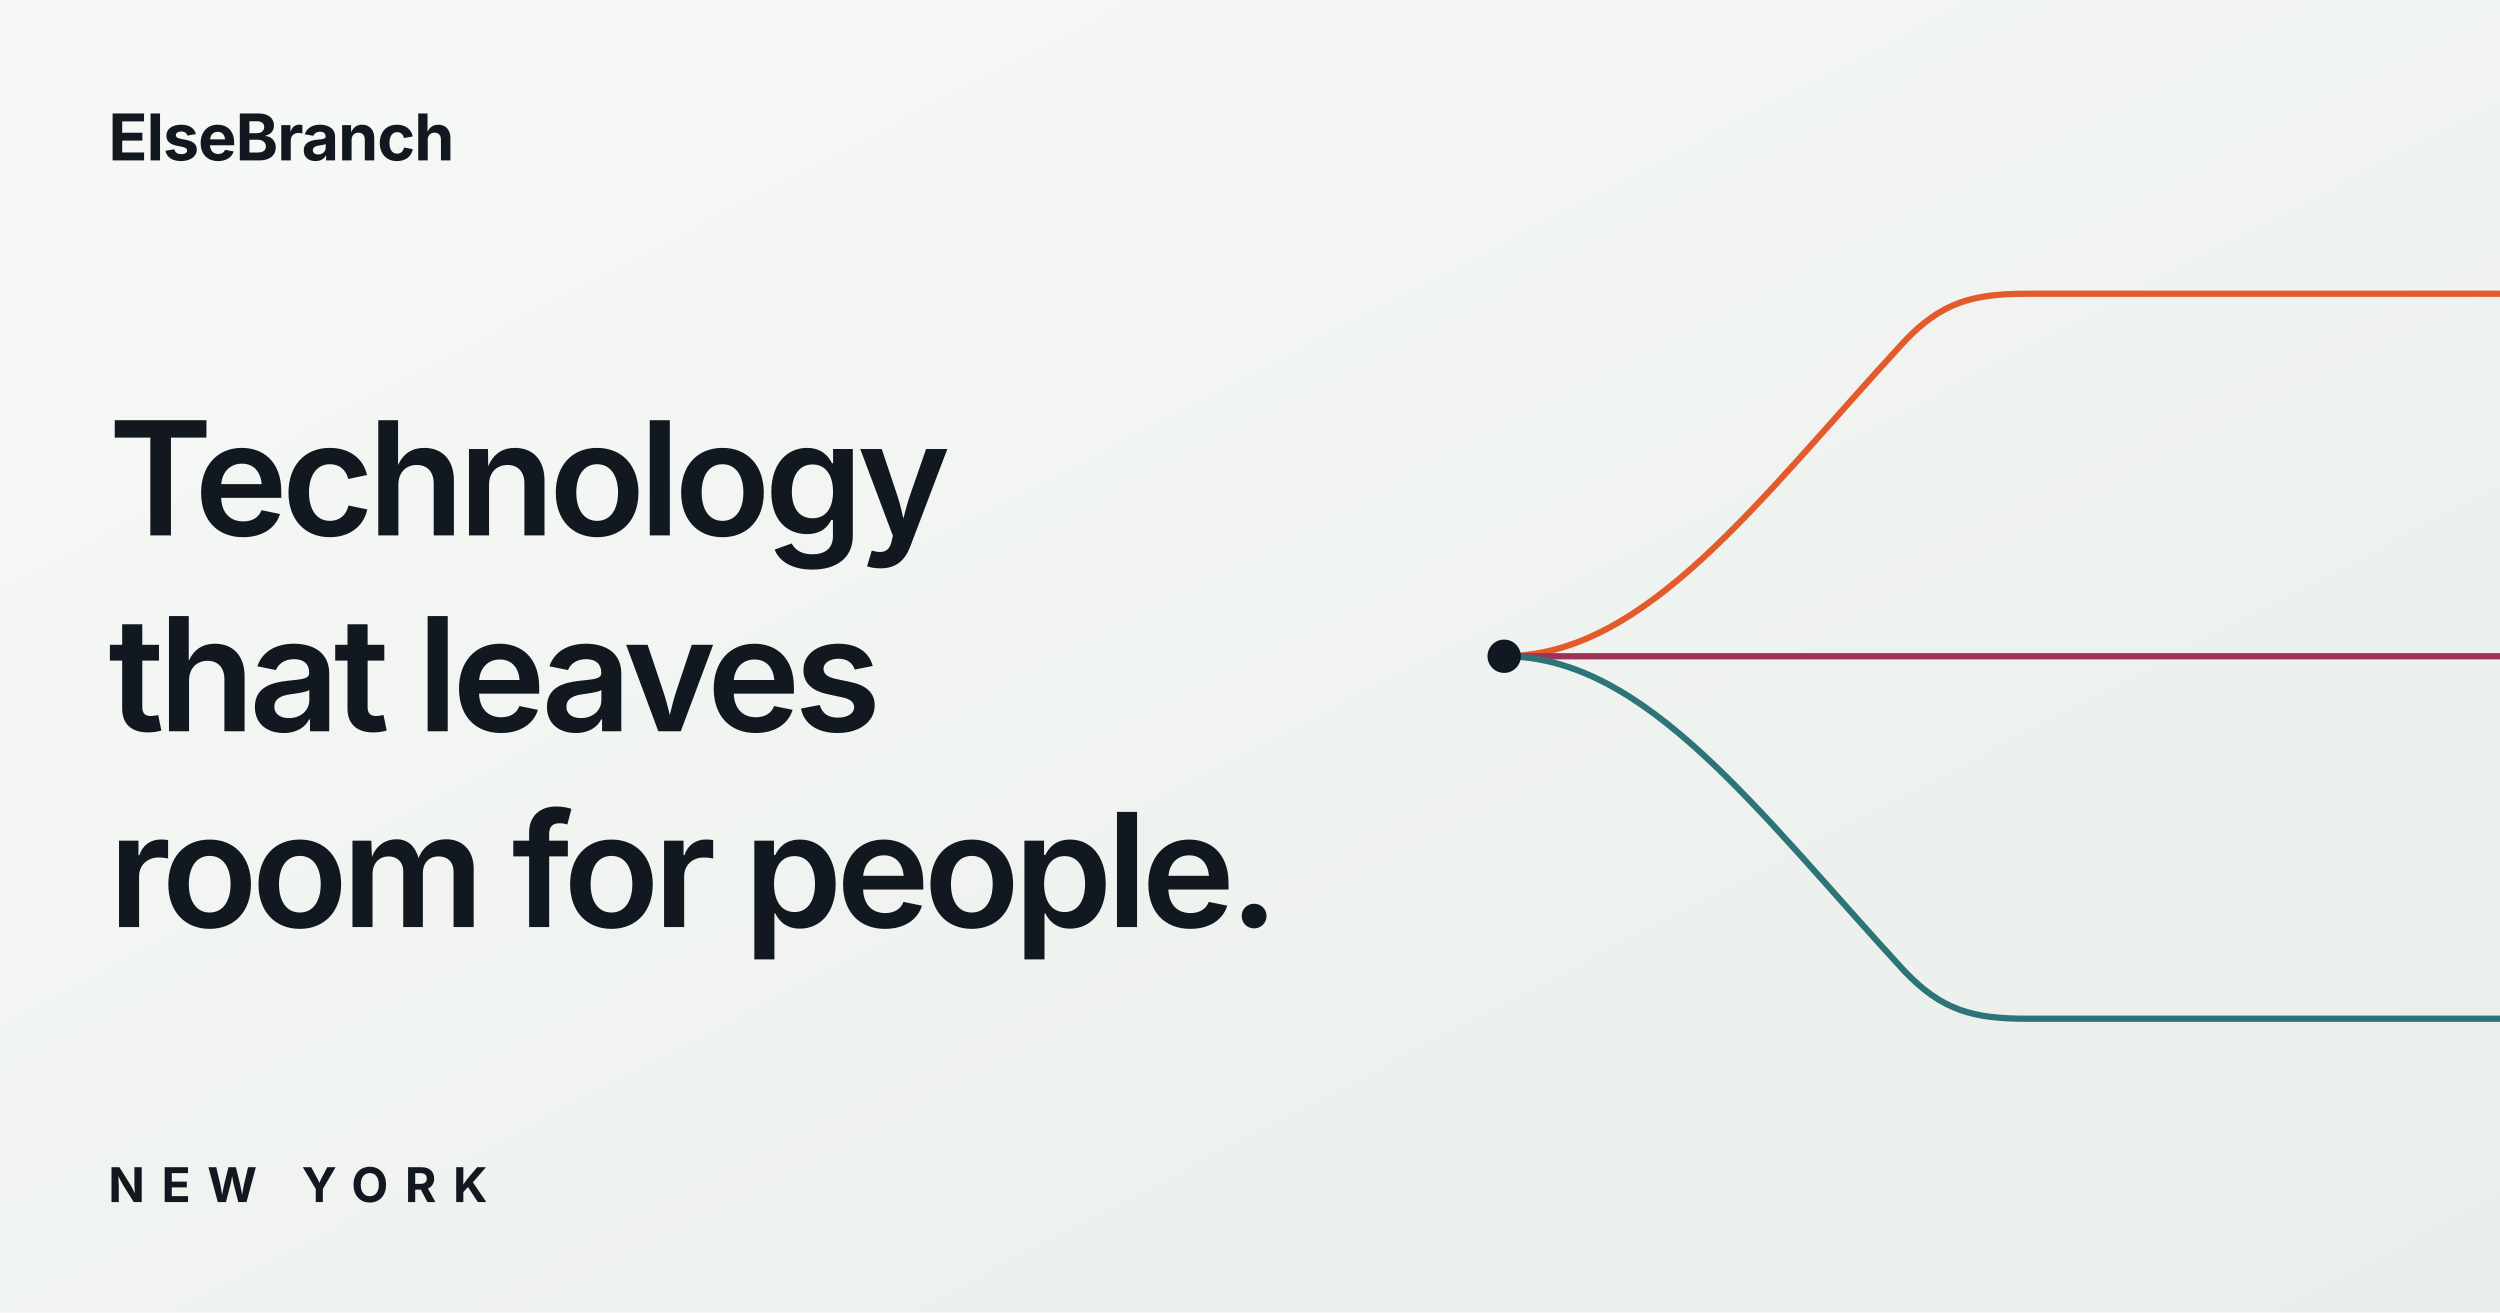
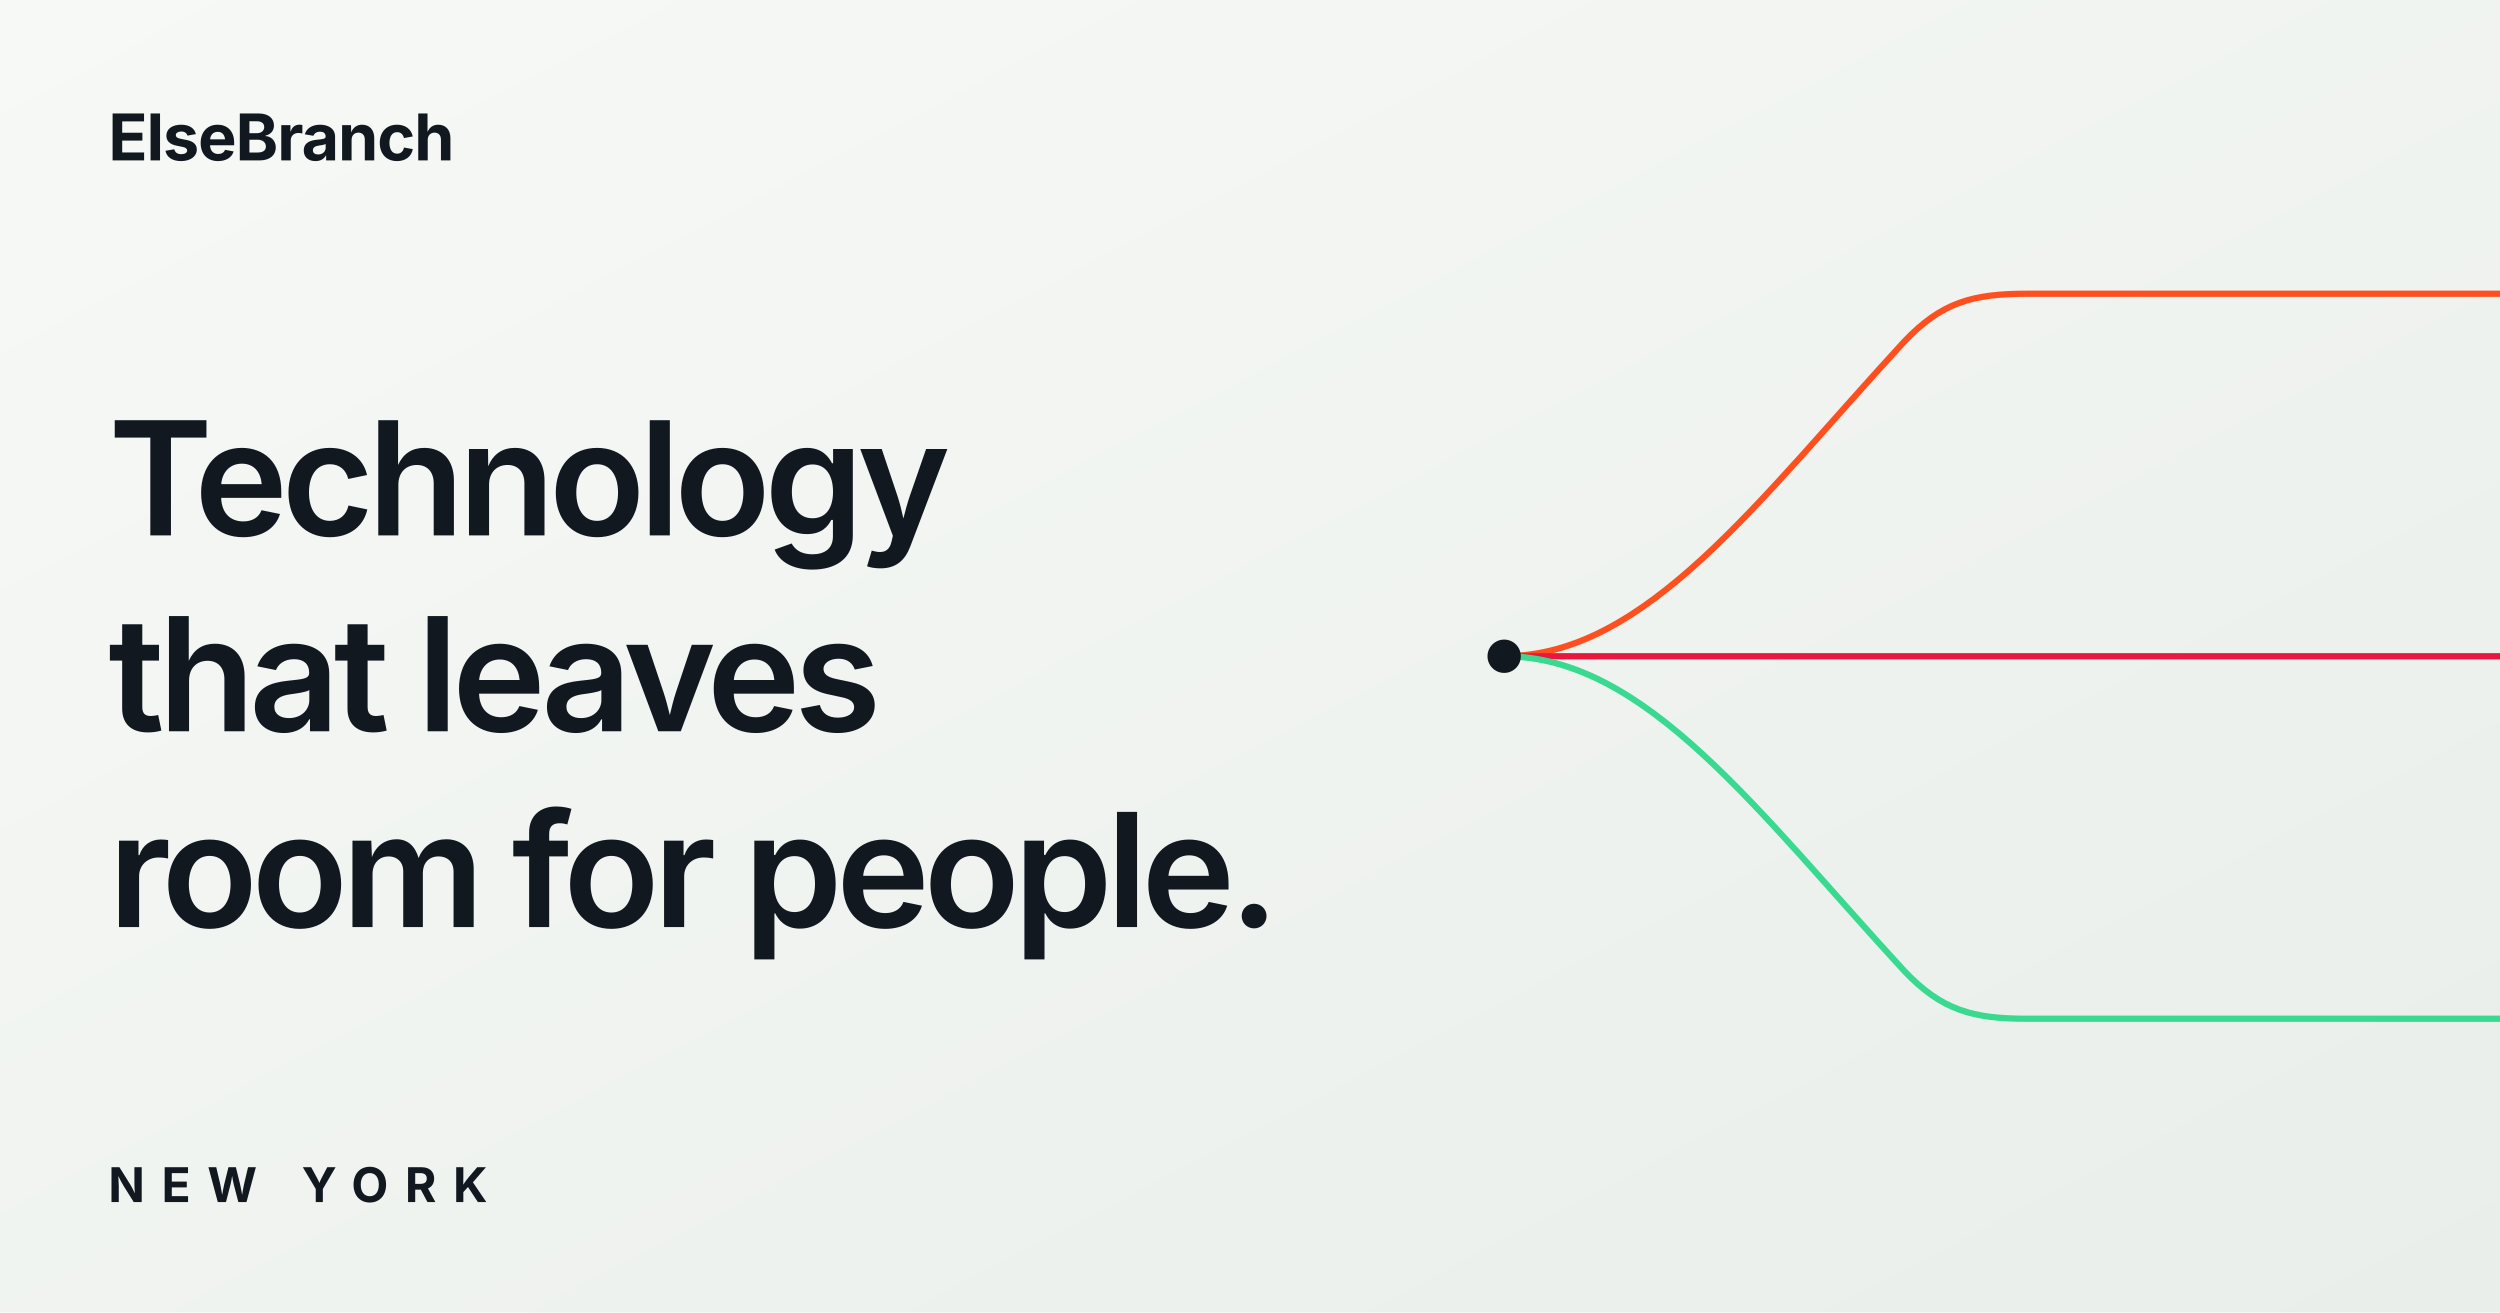
<svg xmlns="http://www.w3.org/2000/svg" width="1200" height="630" viewBox="0 0 1200 630" role="img" aria-labelledby="title description">
  <defs>
    <linearGradient id="paper" x1="0" y1="0" x2="1" y2="1">
      <stop offset="0" stop-color="#F7F9F6" />
      <stop offset="1" stop-color="#E9EEEA" />
    </linearGradient>
  </defs>
  <rect width="1200" height="630" fill="url(#paper)" />
  <g fill="#111820" font-family="Inter, Helvetica Neue, Helvetica, Arial, sans-serif">
    <text x="52" y="77" font-size="31" font-weight="720" letter-spacing="-0.5">ElseBranch</text>
    <text x="52" y="257" font-size="76" font-weight="560" letter-spacing="-3">Technology</text>
    <text x="52" y="351" font-size="76" font-weight="560" letter-spacing="-3">that leaves</text>
    <text x="52" y="445" font-size="76" font-weight="560" letter-spacing="-3">room for people.</text>
    <text x="52" y="577" font-size="23" font-weight="700" letter-spacing="8">NEW YORK</text>
  </g>
  <g fill="none" stroke-linecap="round" stroke-width="3">
-     <path d="M722 315 C790 315 844 240 914 164 C932 145 947 141 973 141 L1200 141" stroke="#E35A2B" />
-     <path d="M722 315 L1200 315" stroke="#9F3157" />
-     <path d="M722 315 C790 315 844 390 914 466 C932 485 947 489 973 489 L1200 489" stroke="#2D7478" />
+     <path d="M722 315 C790 315 844 240 914 164 C932 145 947 141 973 141 L1200 141" stroke="#FF4F1F" />
+     <path d="M722 315 L1200 315" stroke="#E9163D" />
+     <path d="M722 315 C790 315 844 390 914 466 C932 485 947 489 973 489 L1200 489" stroke="#39D98F" />
  </g>
  <circle cx="722" cy="315" r="8" fill="#111820" />
</svg>
